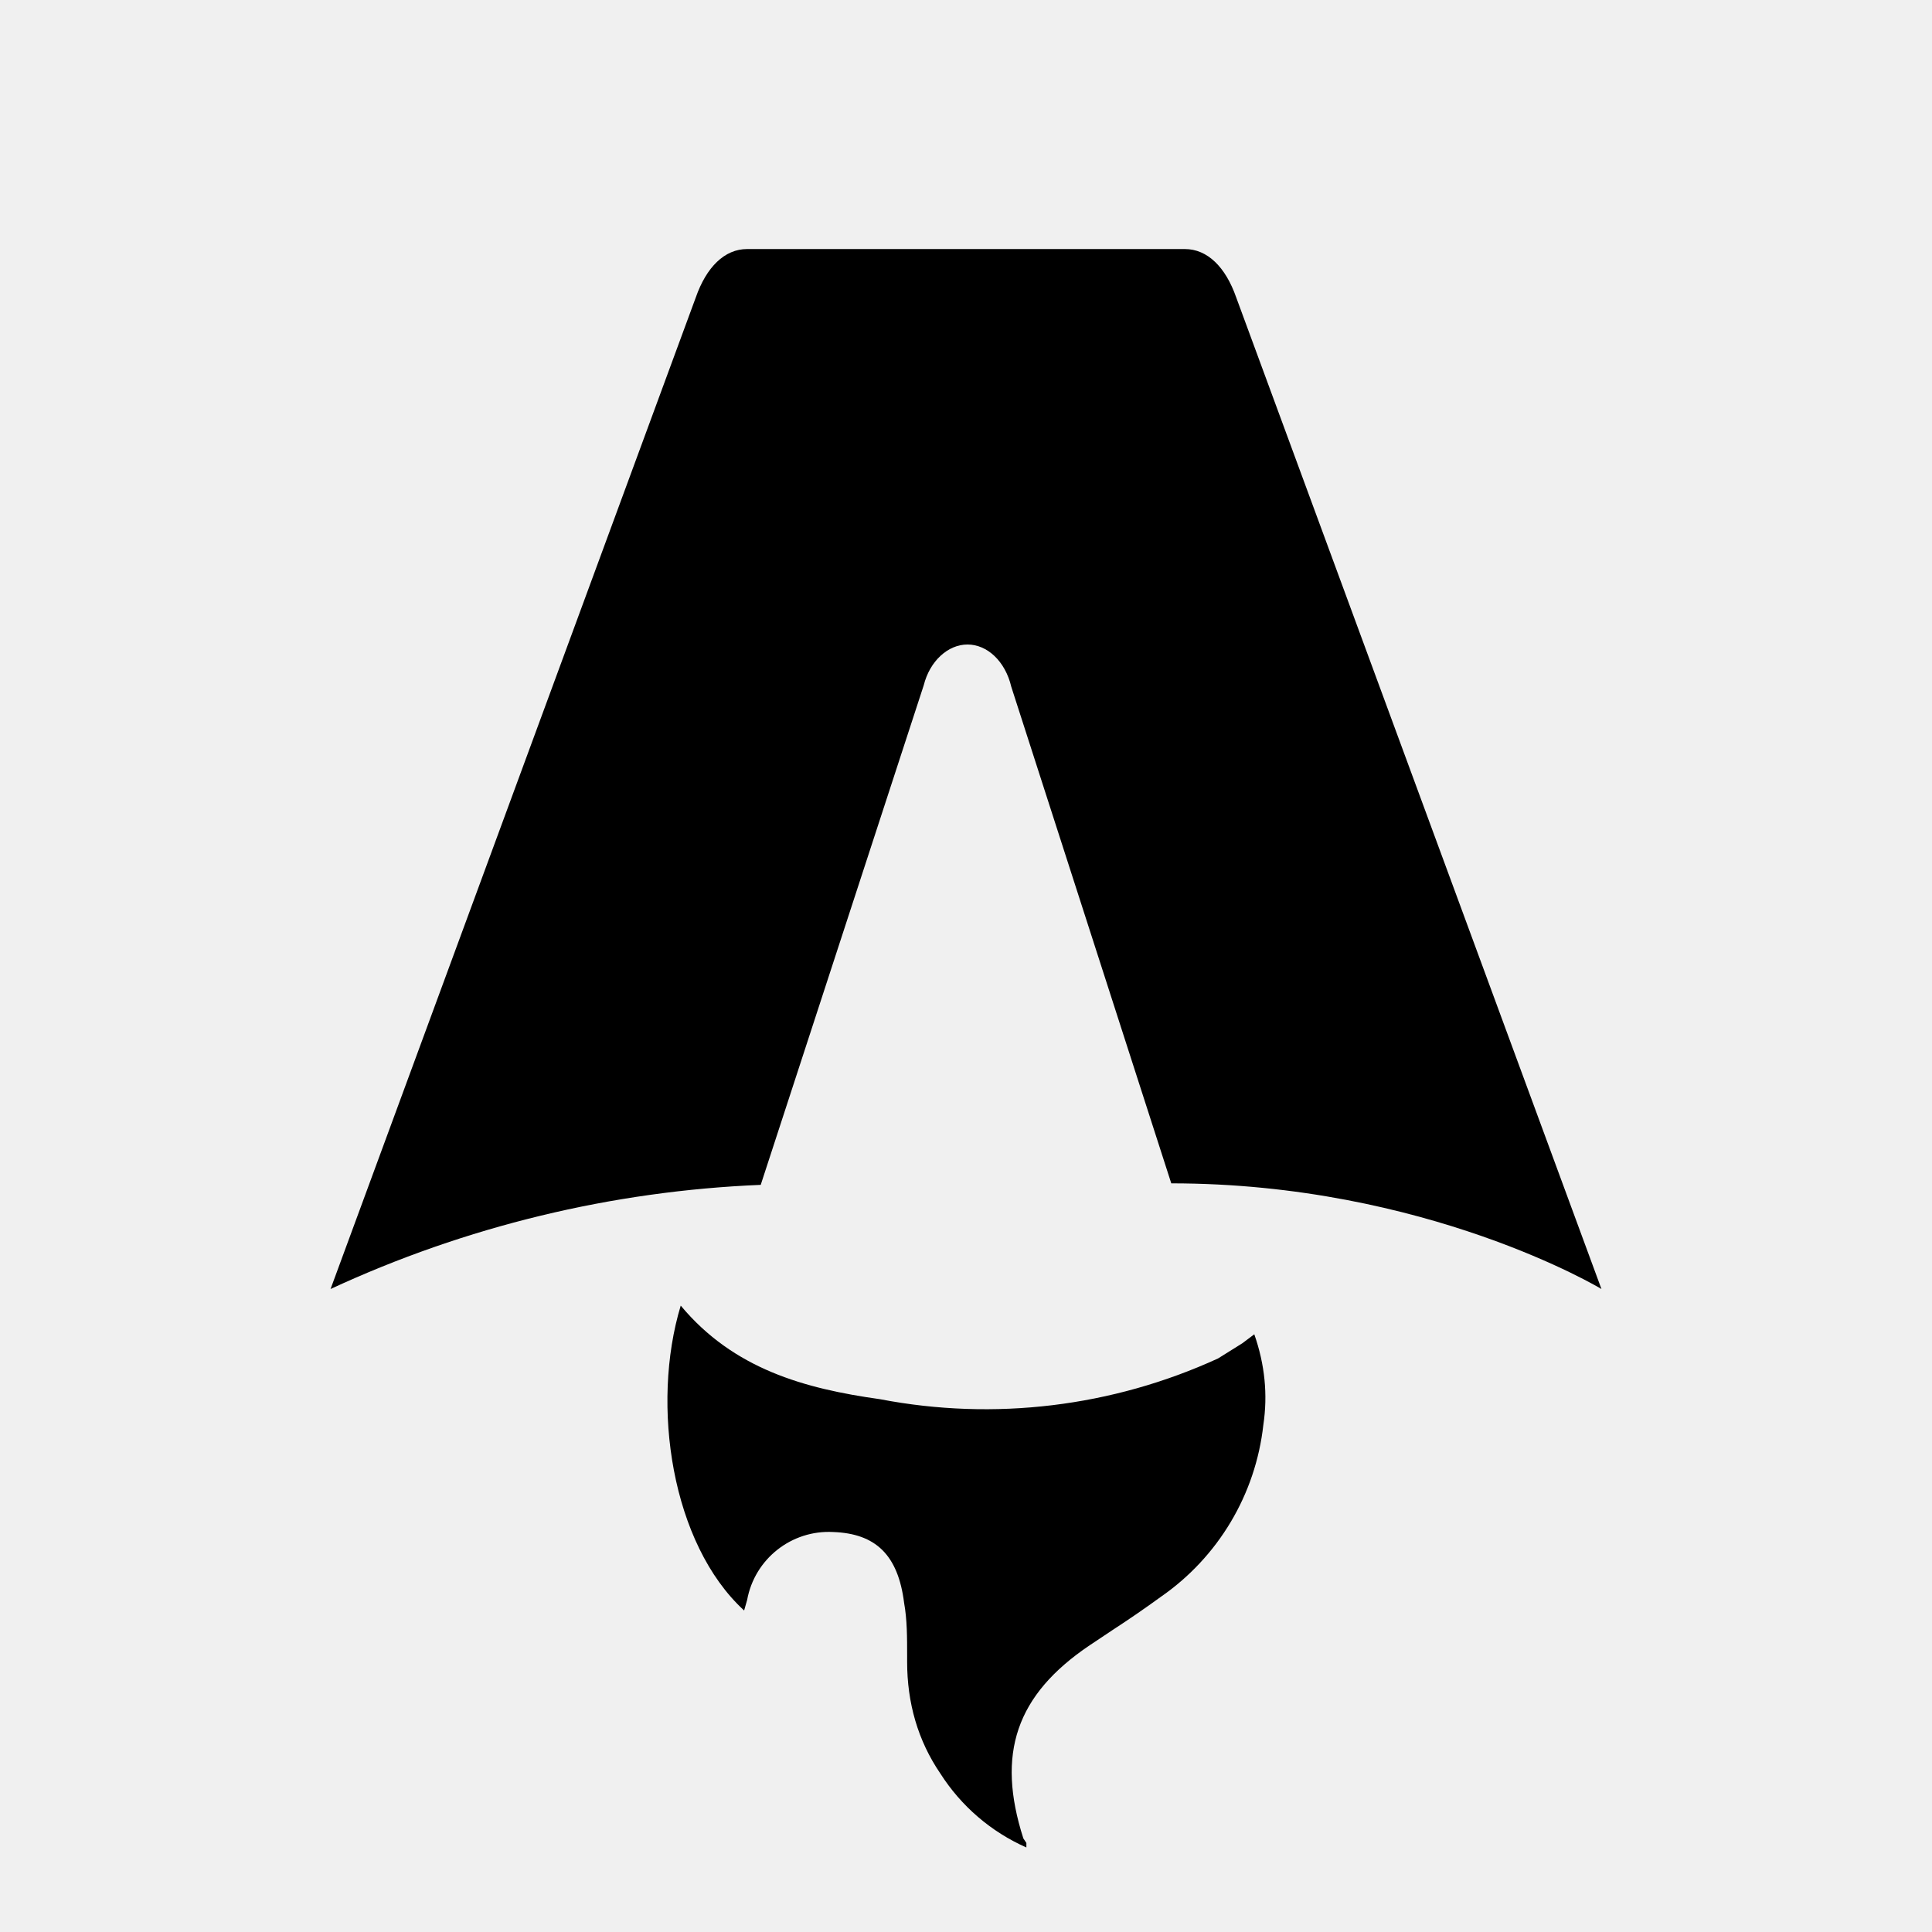
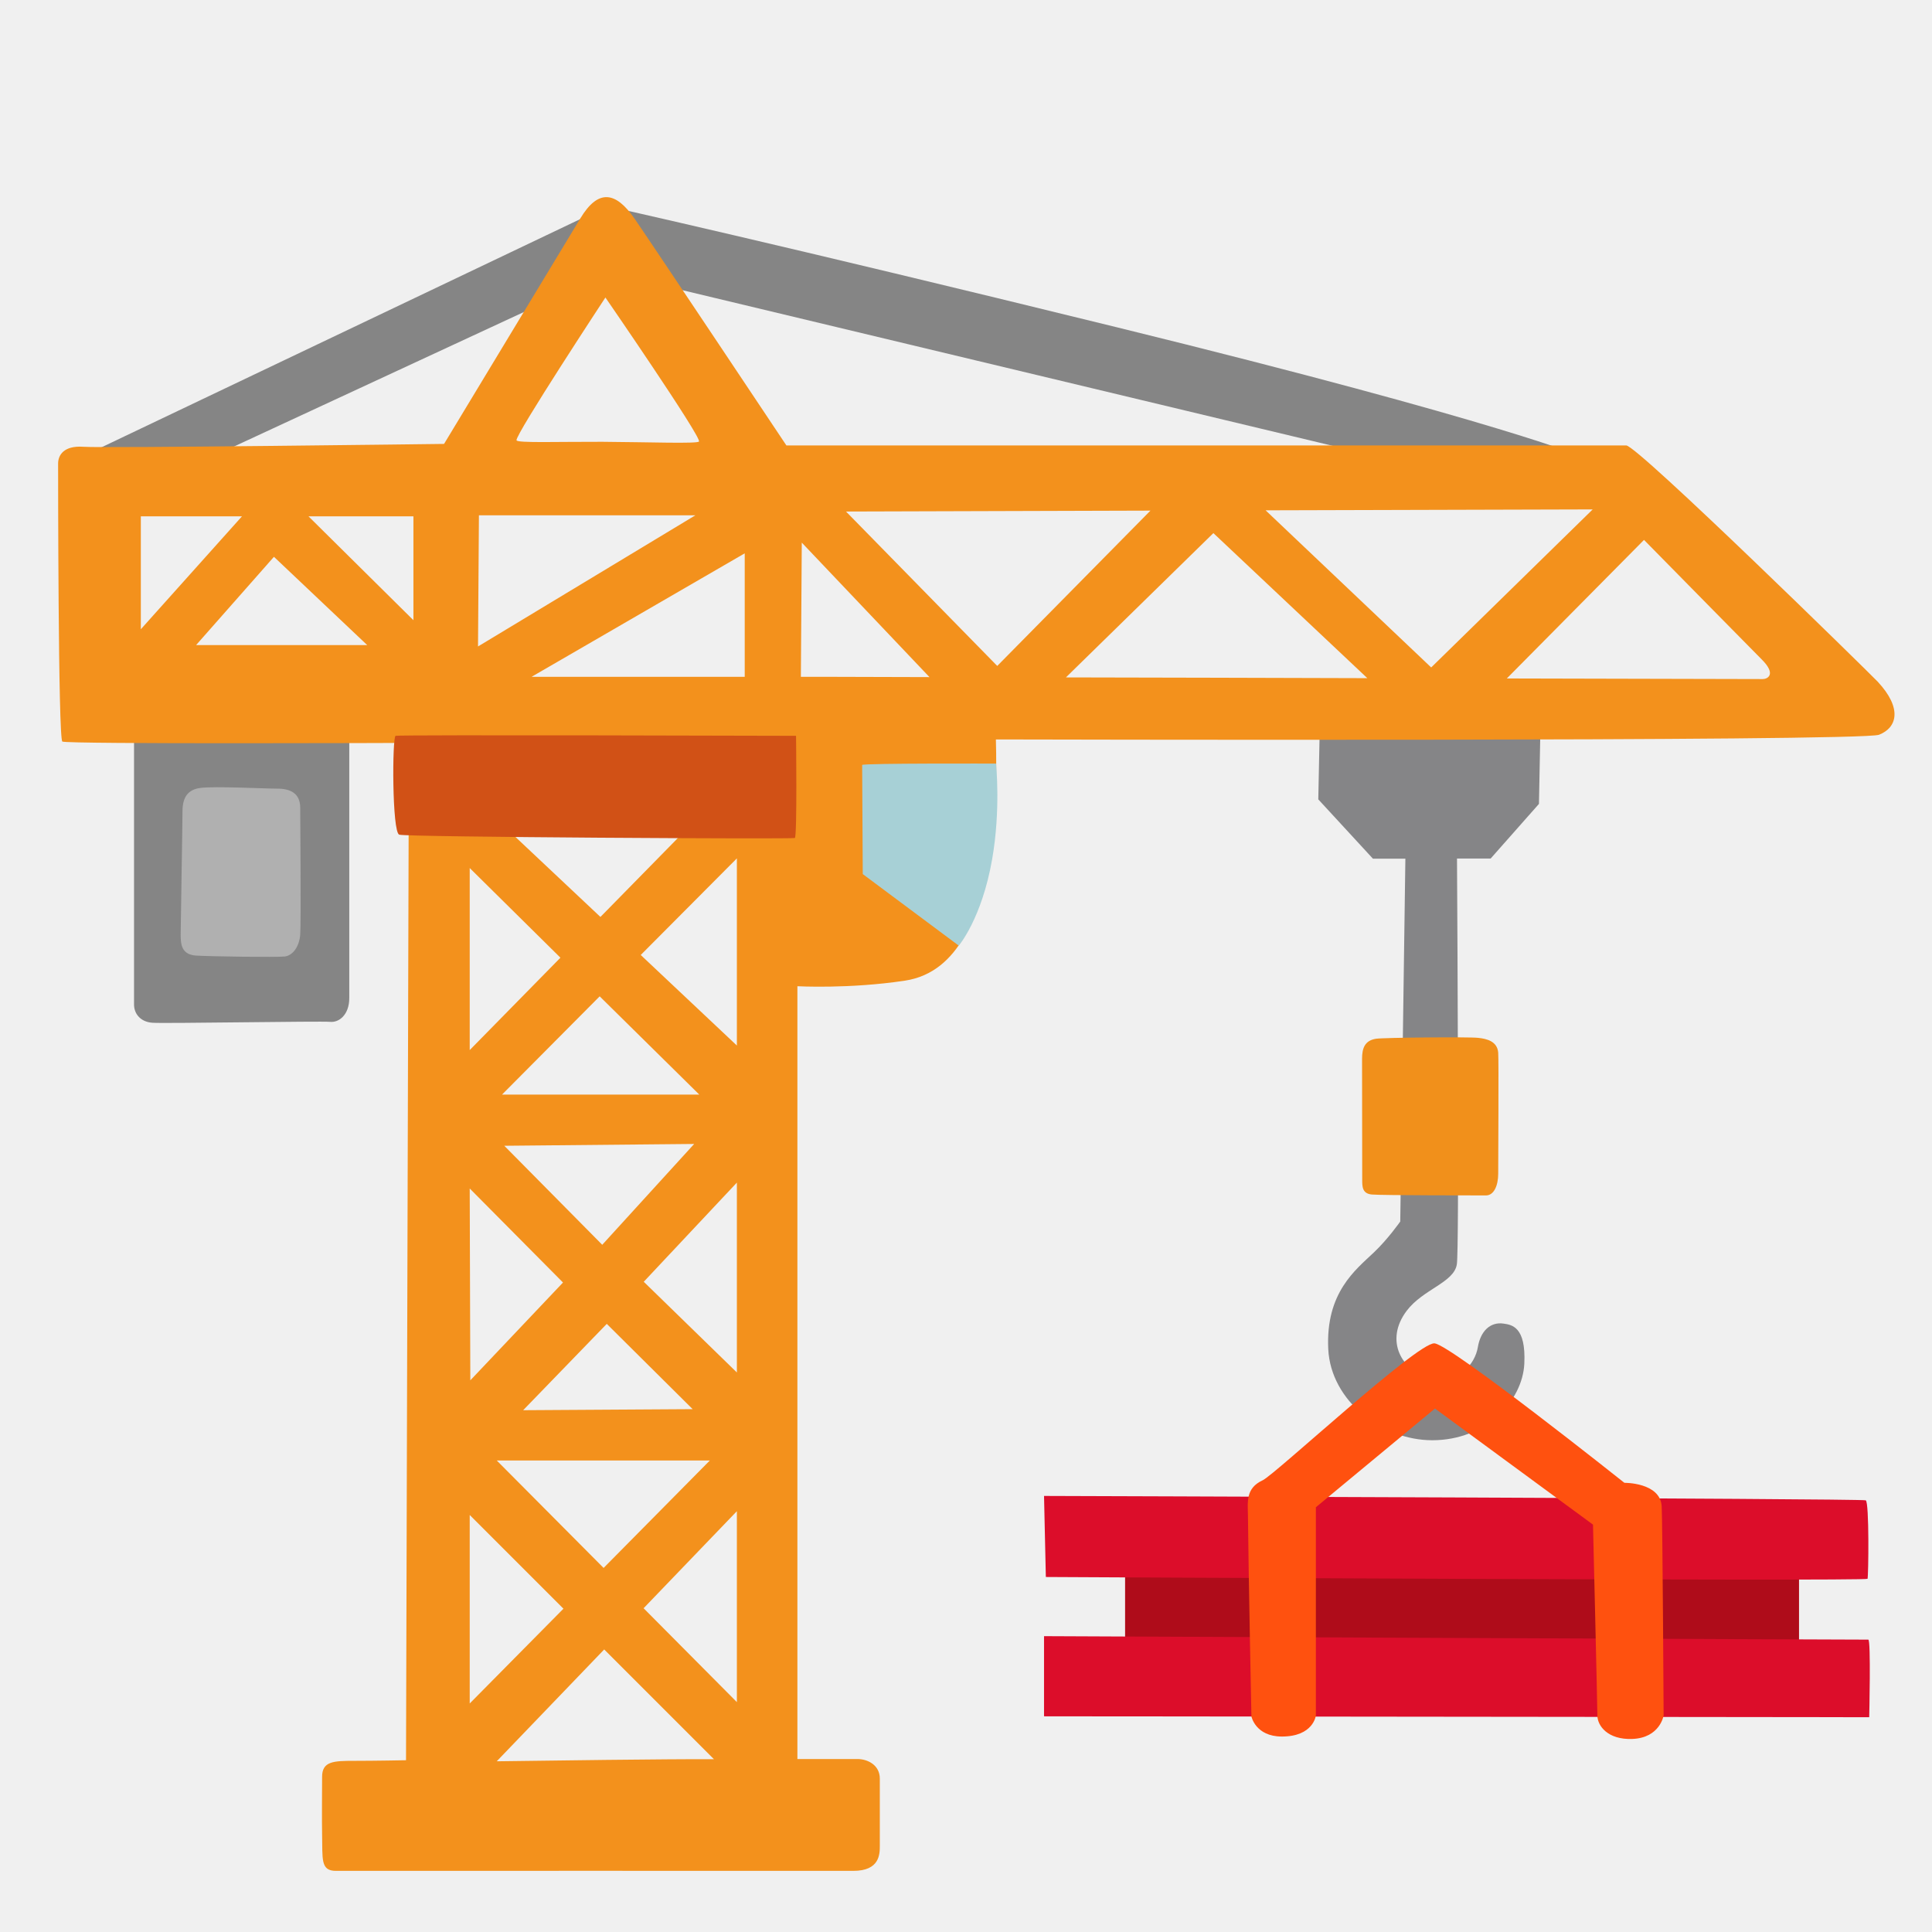
- <svg xmlns="http://www.w3.org/2000/svg" fill="none" viewBox="0 0 128 128">
-   <path d="M50.4 78.5a75.1 75.1 0 0 0-28.5 6.9l24.2-65.7c.7-2 1.9-3.2 3.4-3.2h29c1.5 0 2.7 1.2 3.4 3.2l24.2 65.7s-11.6-7-28.5-7L67 45.5c-.4-1.7-1.6-2.8-2.9-2.8-1.3 0-2.5 1.1-2.9 2.7L50.4 78.5Zm-1.1 28.2Zm-4.2-20.2c-2 6.6-.6 15.8 4.2 20.2a17.5 17.5 0 0 1 .2-.7 5.5 5.5 0 0 1 5.7-4.5c2.8.1 4.3 1.5 4.7 4.7.2 1.1.2 2.3.2 3.5v.4c0 2.7.7 5.2 2.2 7.4a13 13 0 0 0 5.7 4.9v-.3l-.2-.3c-1.8-5.6-.5-9.5 4.4-12.8l1.5-1a73 73 0 0 0 3.2-2.2 16 16 0 0 0 6.8-11.4c.3-2 .1-4-.6-6l-.8.6-1.6 1a37 37 0 0 1-22.4 2.7c-5-.7-9.7-2-13.2-6.2Z" />
-   <style>
-         path { fill: #000; }
-         @media (prefers-color-scheme: dark) {
-             path { fill: #FFF; }
-         }
-     </style>
+ <svg xmlns="http://www.w3.org/2000/svg" width="1em" height="1em" viewBox="0 0 128 128">
+   <path fill="#858585" d="m6.19 29.89l34.05-16.23s11.43 2.54 33.7 8.01c25.93 6.37 31.16 8.69 31.16 8.69l-7.81 2.15l-6.35-2.34l-50.6-12.11l-27.16 12.6l-5.96.88zm2.69 17.99v18.67c0 .61.42 1.15 1.21 1.21c.79.06 11.18-.12 11.78-.06s1.27-.48 1.27-1.57V47.95s-3.62-2.72-4.05-2.66s-10.21 2.59-10.21 2.59" />
+   <path fill="#B0B0B0" d="M13.3 52.2c-.84.1-1.21.6-1.21 1.57s-.12 7.49-.12 8.15c0 .66.06 1.33 1.03 1.39c.97.06 5.32.12 5.86.06s.97-.66 1.03-1.45c.06-.79 0-7.85 0-8.4c0-.97-.66-1.27-1.51-1.27s-4.12-.17-5.08-.05" />
+   <path fill="#858587" d="m101.96 53.26l.12-6.22l-14.62.06l-.12 5.86l3.62 3.93h2.15c-.08 5.81-.34 24.04-.34 24.04s-.82 1.17-1.75 2.05c-1.21 1.15-3.2 2.66-3.02 6.4c.17 3.44 3.56 6.04 6.89 6.04c3.56 0 5.98-2.6 6.1-5.07c.12-2.48-.85-2.58-1.39-2.66c-.85-.12-1.51.48-1.69 1.57s-1.27 2.48-3.14 2.05s-3.08-2.48-1.57-4.47c1.08-1.43 3.14-1.87 3.32-3.08c.16-1.04.04-21.36.01-26.88h2.23z" />
+   <path fill="#F1901B" d="M91.16 68.82c-.75.12-.92.64-.92 1.33l.01 8.01c0 .46 0 .92.64.98c.64.06 7.22.06 7.56.06c.52 0 .81-.64.81-1.44c0-.81.04-7.56 0-8.02c-.06-.75-.75-.92-1.33-.98c-.58-.07-6.25-.02-6.77.06" />
+   <path fill="#AF0C1A" d="M74.54 103.5h44.65v6.93H74.54z" />
+   <path fill="#DC0D2A" d="m69.17 99.11l.12 5.37s54.38.29 54.44.12c.06-.17.12-5.08-.12-5.2c-.23-.12-54.44-.29-54.44-.29m0 9.29v5.31l54.67.06s.12-5.14-.06-5.14c-.17.01-54.61-.23-54.61-.23" />
+   <path fill="#FF510F" d="M83.66 98.07c-1.15.53-.99 1.44-.98 2.37c.04 4.06.23 13.28.23 13.28s.27 1.33 2.02 1.33c2.09 0 2.25-1.39 2.25-1.39v-13.8l7.89-6.54l10.47 7.69s.29 11.95.29 12.64c0 .69.69 1.62 2.31 1.56c1.85-.07 2.08-1.56 2.08-1.56s-.07-12.8-.13-13.86c-.1-1.58-2.47-1.55-2.47-1.55S96.07 89.05 95.03 89c-1.15-.05-10.57 8.7-11.37 9.07" />
+   <path fill="#F3911C" d="M124.4 45.16c-.54-.57-15.92-15.65-16.66-15.65H52.1S43.19 16.15 42.05 14.5c-1.28-1.86-2.43-1.96-3.59-.05c-.47.78-9.04 14.96-9.04 14.96s-22.6.29-23.9.19c-1.3-.09-1.67.56-1.67 1.11c0 .56 0 18.24.28 18.42s22.96.09 22.96.09l-.19 67.4s-2.02.04-3.41.04c-1.39 0-2.16.02-2.15 1.08c0 .56-.02 2.96 0 3.8c.04 1.6-.13 2.42.93 2.41c.93-.01 32.5 0 34.26 0c1.76 0 1.76-1.11 1.76-1.67v-4.44c0-.92-.83-1.3-1.48-1.3h-3.98v-51.2s3.43.19 7.13-.37c3.7-.56 4.9-4.66 5.55-7.62c.65-2.96.47-8.36.47-8.36s57.3.15 58.51-.31c1.2-.47 1.56-1.75-.09-3.52M9.33 34.21h6.7l-6.7 7.48zm3.66 8.53l5.16-5.85l6.18 5.85zm14.4-1.65l-6.95-6.88h6.95zm19.64 55.67l-7.04 7.12l-7.08-7.12zm-12.37-3.33l5.54-5.72l5.69 5.65zm5.12-32.68l-7.98-7.51h15.35zm9.04-3.88v12.4l-6.37-6zm-2.49 15.65H33.26l6.47-6.51zm2.49 5.83v12.58l-6.17-6.01zm-2.83-2.56l-6.09 6.68l-6.49-6.56zm3.34-30.95H35.22l14.12-8.18v8.18zm-9.22-25.13s6.36 9.23 6.2 9.54c-.08.16-3.32.04-6.4.02c-2.9-.01-5.66.09-5.69-.1c-.08-.38 5.89-9.46 5.89-9.46m-8.38 14.43h14.34l-14.4 8.69zm-.61 23.37l6.01 5.94l-6.01 6.12zm0 21.23l6.18 6.23l-6.14 6.48zm0 21.63l6.21 6.21l-6.21 6.28zm1.79 16.32l7.12-7.41l7.27 7.27c-3.25-.01-10.9.09-14.39.14m15.91-3.92l-6.18-6.22l6.18-6.43zm4.24-67.93l.06-8.89l8.46 8.91c-5.17-.02-8.52-.02-8.52-.02m13.01-.72L56.05 33.89l20.17-.06zm4.55.76l9.77-9.56l10.2 9.61c-6.72-.02-13.8-.04-19.97-.05m13.23-11.07l21.67-.06l-10.7 10.47zm32.94 11.18c-.1 0-7.37-.02-16.96-.04c2.34-2.36 7.12-7.19 9.09-9.18c2.65 2.69 7.09 7.21 7.79 7.91c1.01 1 .39 1.31.08 1.31" />
+   <path fill="#D15116" d="M52.74 48.75s.08 6.69-.08 6.77c-.16.08-25.73-.06-26.21-.22s-.47-6.47-.24-6.55s26.53 0 26.53 0" />
+   <path fill="#A7D0D6" d="m57.12 50.68l.04 7.23l6.36 4.74s1.52-1.77 2.21-5.71c.58-3.29.26-6.35.26-6.35s-8.77-.03-8.87.09" />
</svg>
